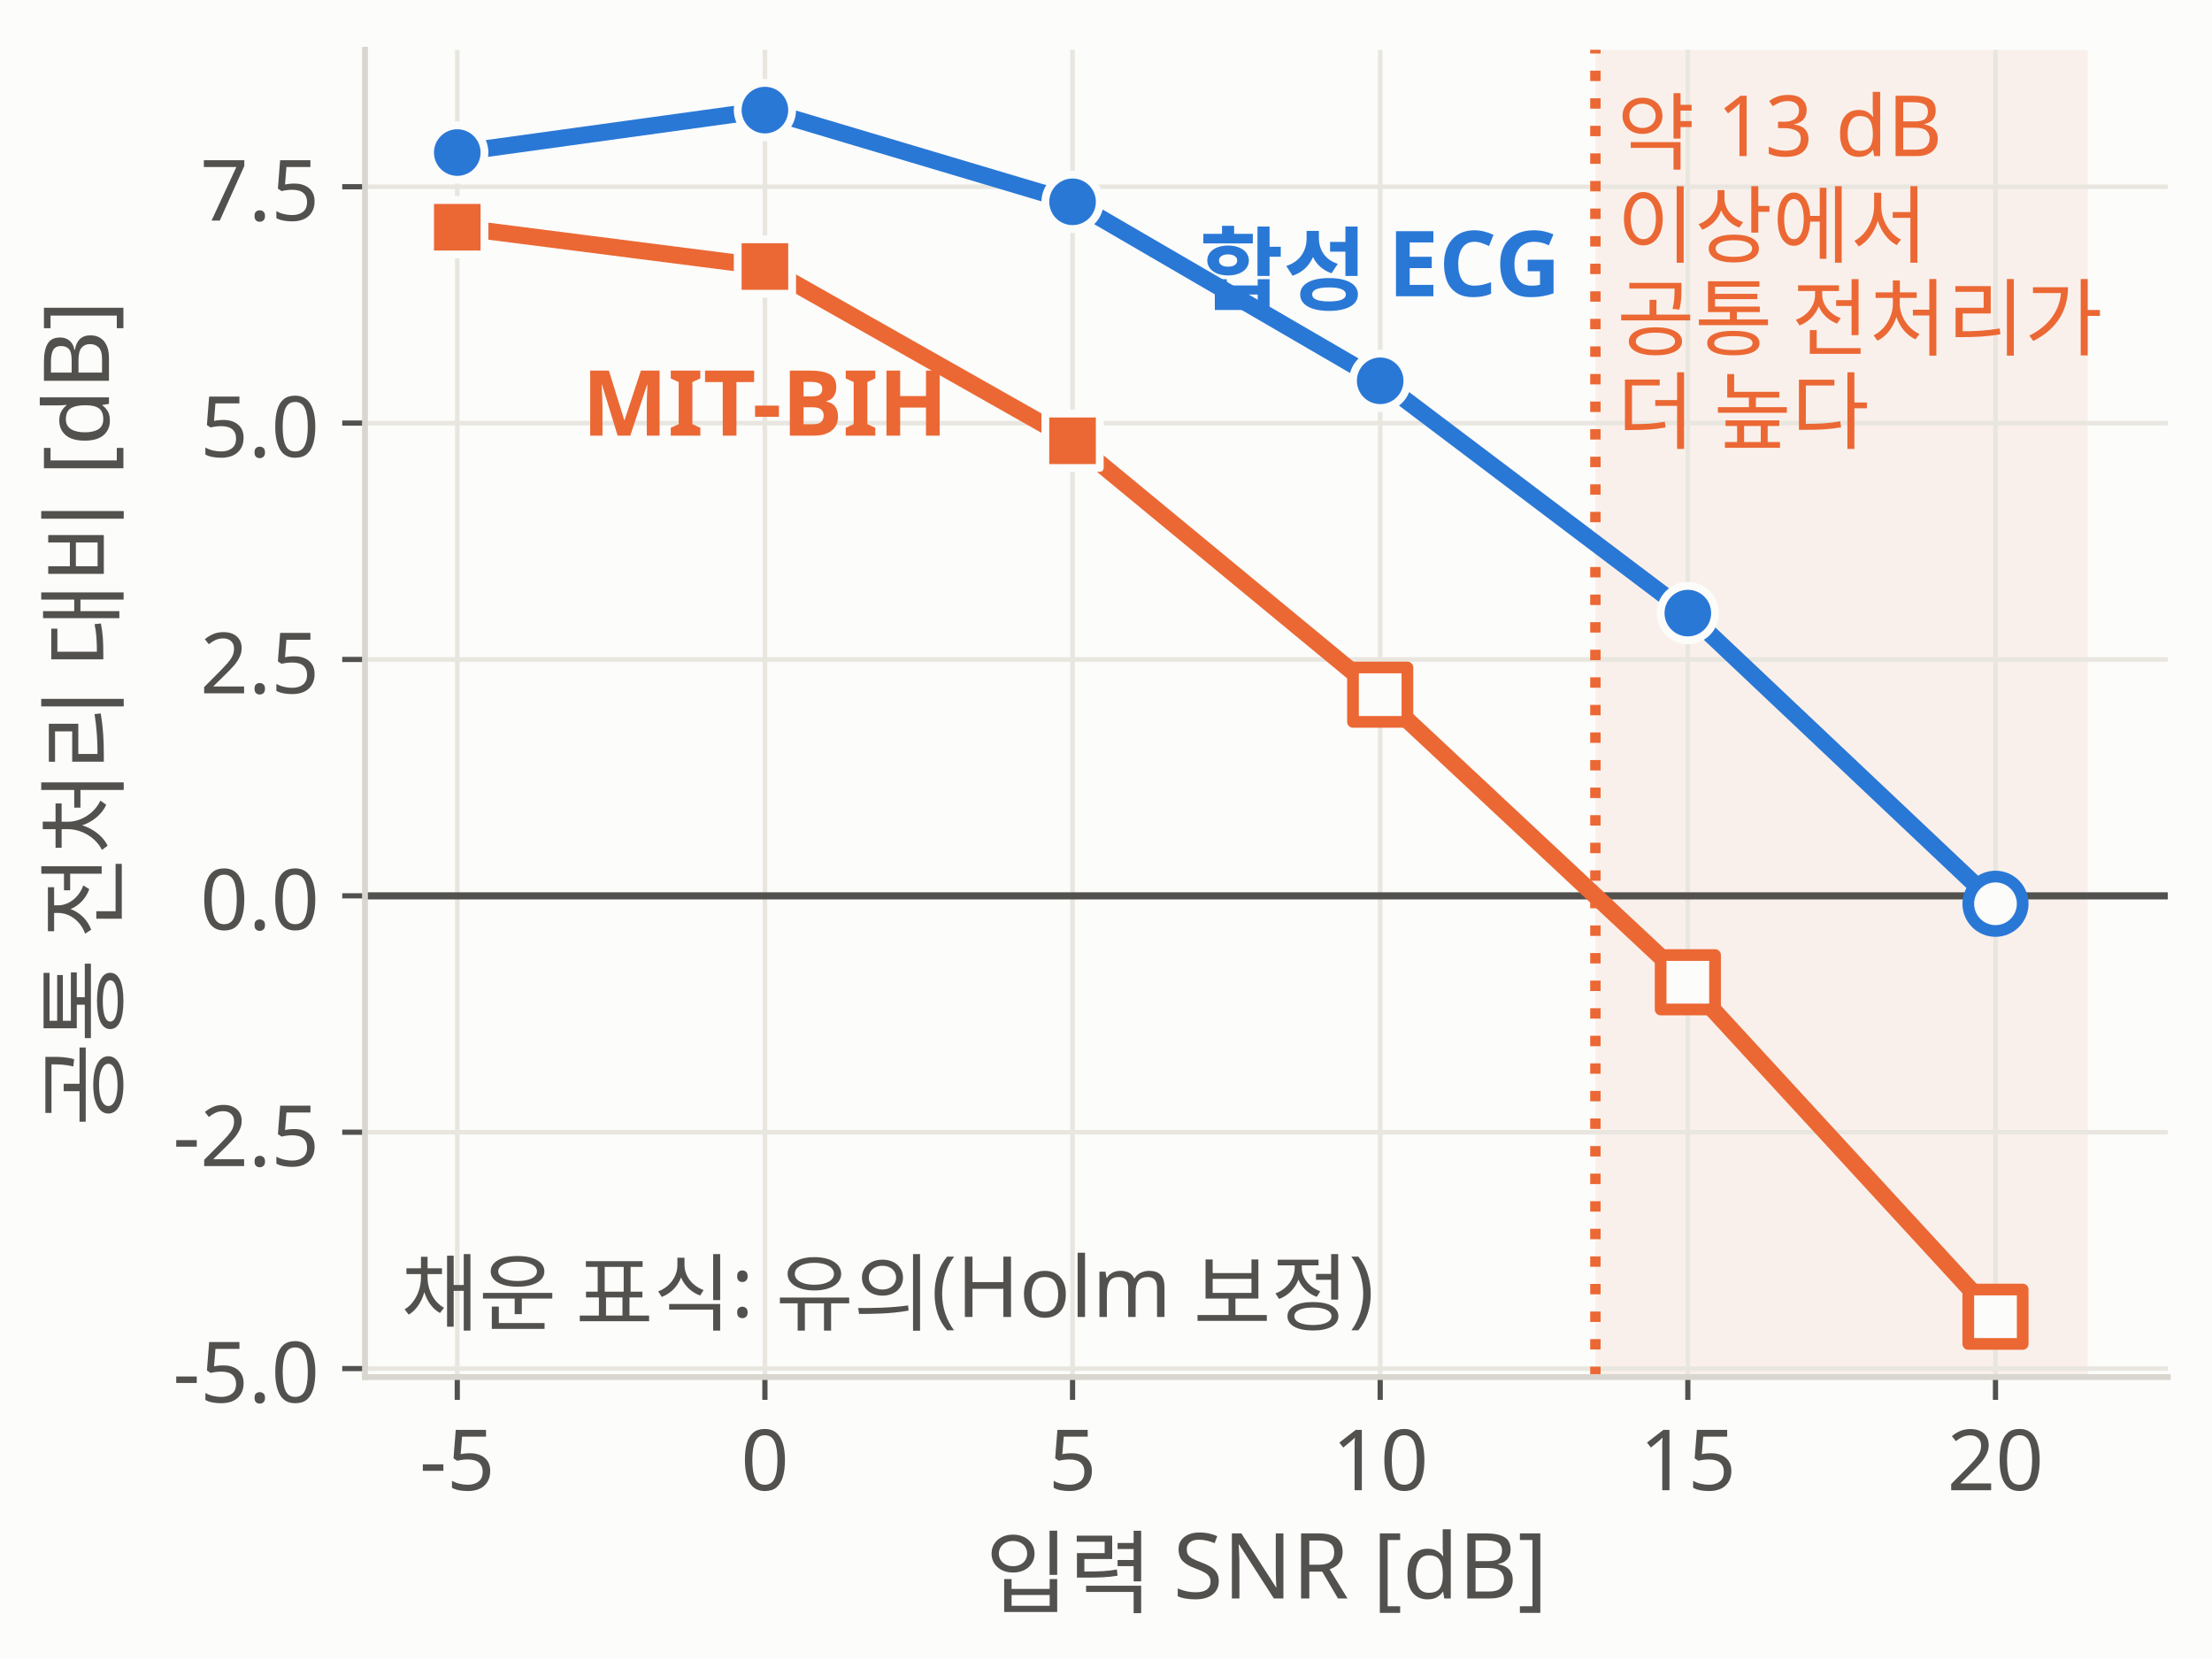
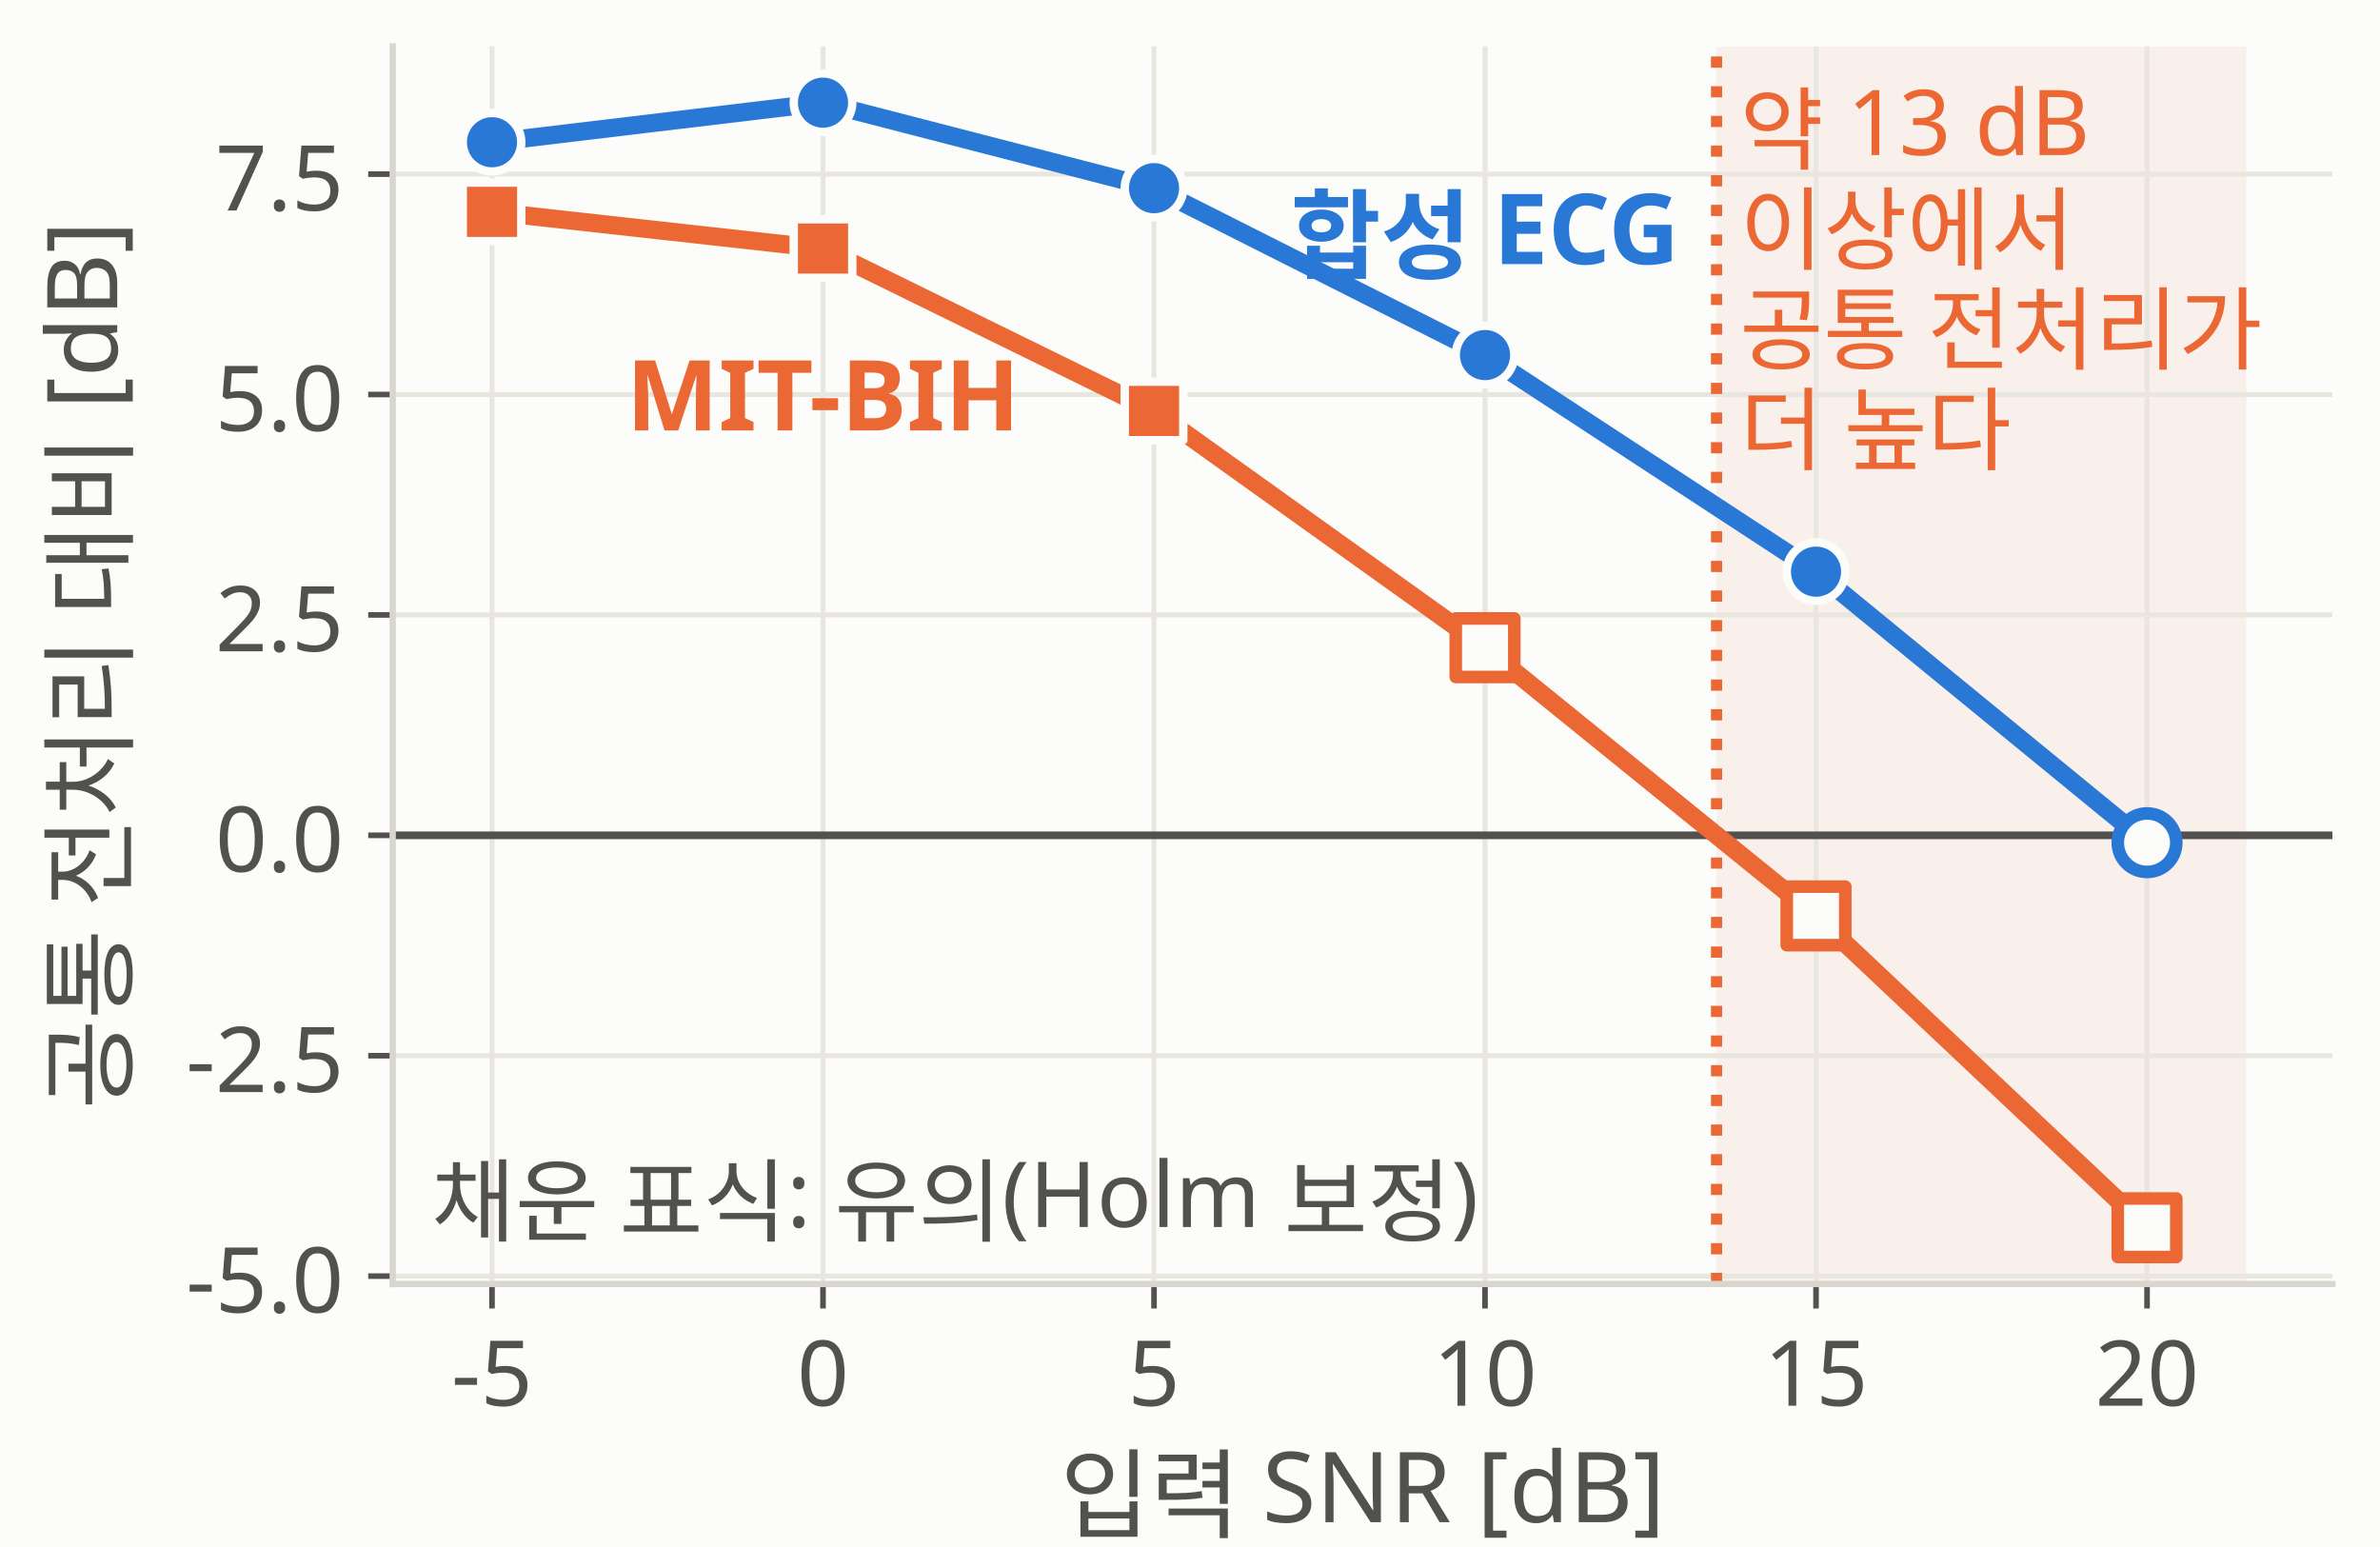
- <svg xmlns="http://www.w3.org/2000/svg" xmlns:xlink="http://www.w3.org/1999/xlink" width="340.157pt" height="255.118pt" viewBox="0 0 340.157 255.118" version="1.1">
+ <svg xmlns="http://www.w3.org/2000/svg" xmlns:xlink="http://www.w3.org/1999/xlink" width="340.157pt" height="221.102pt" viewBox="0 0 340.157 221.102" version="1.1">
  <defs>
    <style type="text/css">*{stroke-linejoin: round; stroke-linecap: butt}</style>
  </defs>
  <g id="figure_1">
    <g id="patch_1">
-       <path d="M 0 255.118  L 340.157 255.118  L 340.157 0  L 0 0  z " style="fill: #fcfcfb" />
+       <path d="M 0 221.102  L 340.157 221.102  L 340.157 0  L 0 0  z " style="fill: #fcfcfb" />
    </g>
    <g id="axes_1">
      <g id="patch_2">
-         <path d="M 56.126 211.748  L 333.354 211.748  L 333.354 7.654  L 56.126 7.654  z " style="fill: #fcfcfb" />
+         <path d="M 56.126 183.515  L 333.354 183.515  L 333.354 6.633  L 56.126 6.633  z " style="fill: #fcfcfb" />
      </g>
      <g id="patch_3">
-         <path d="M 245.336 211.748  L 321.054 211.748  L 321.054 7.654  L 245.336 7.654  z " clip-path="url(#p5c0fa290e2)" style="fill: #eb6834; opacity: 0.08" />
+         <path d="M 245.336 183.515  L 321.054 183.515  L 321.054 6.633  L 245.336 6.633  z " clip-path="url(#p0189adcea8)" style="fill: #eb6834; opacity: 0.08" />
      </g>
      <g id="matplotlib.axis_1">
        <g id="xtick_1">
          <g id="line2d_1">
-             <path d="M 70.319 211.748  L 70.319 7.654  " clip-path="url(#p5c0fa290e2)" style="fill: none; stroke: #e8e6df; stroke-width: 0.7; stroke-linecap: square" />
+             <path d="M 70.319 183.515  L 70.319 6.633  " clip-path="url(#p0189adcea8)" style="fill: none; stroke: #e8e6df; stroke-width: 0.7; stroke-linecap: square" />
          </g>
          <g id="line2d_2">
            <defs>
-               <path id="m8d521f0cb5" d="M 0 0  L 0 3.5  " style="stroke: #52514e; stroke-width: 0.8" />
+               <path id="m7ef6164deb" d="M 0 0  L 0 3.5  " style="stroke: #52514e; stroke-width: 0.8" />
            </defs>
            <g>
-               <use xlink:href="#m8d521f0cb5" x="70.319" y="211.748" style="fill: #52514e; stroke: #52514e; stroke-width: 0.8" />
+               <use xlink:href="#m7ef6164deb" x="70.319" y="183.515" style="fill: #52514e; stroke: #52514e; stroke-width: 0.8" />
            </g>
          </g>
          <g id="text_1">
-             <text style="font-size: 13px; font-family: 'Malgun Gothic', 'NanumGothic'; text-anchor: middle; fill: #52514e" x="70.319" y="229.148" transform="rotate(-0 70.31856 229.148)">-5</text>
+             <text style="font-size: 13px; font-family: 'Malgun Gothic', 'NanumGothic'; text-anchor: middle; fill: #52514e" x="70.319" y="200.915" transform="rotate(-0 70.31856 200.915)">-5</text>
          </g>
        </g>
        <g id="xtick_2">
          <g id="line2d_3">
-             <path d="M 117.627 211.748  L 117.627 7.654  " clip-path="url(#p5c0fa290e2)" style="fill: none; stroke: #e8e6df; stroke-width: 0.7; stroke-linecap: square" />
+             <path d="M 117.627 183.515  L 117.627 6.633  " clip-path="url(#p0189adcea8)" style="fill: none; stroke: #e8e6df; stroke-width: 0.7; stroke-linecap: square" />
          </g>
          <g id="line2d_4">
            <g>
-               <use xlink:href="#m8d521f0cb5" x="117.627" y="211.748" style="fill: #52514e; stroke: #52514e; stroke-width: 0.8" />
+               <use xlink:href="#m7ef6164deb" x="117.627" y="183.515" style="fill: #52514e; stroke: #52514e; stroke-width: 0.8" />
            </g>
          </g>
          <g id="text_2">
-             <text style="font-size: 13px; font-family: 'Malgun Gothic', 'NanumGothic'; text-anchor: middle; fill: #52514e" x="117.627" y="229.148" transform="rotate(-0 117.6272 229.148)">0</text>
+             <text style="font-size: 13px; font-family: 'Malgun Gothic', 'NanumGothic'; text-anchor: middle; fill: #52514e" x="117.627" y="200.915" transform="rotate(-0 117.6272 200.915)">0</text>
          </g>
        </g>
        <g id="xtick_3">
          <g id="line2d_5">
-             <path d="M 164.936 211.748  L 164.936 7.654  " clip-path="url(#p5c0fa290e2)" style="fill: none; stroke: #e8e6df; stroke-width: 0.7; stroke-linecap: square" />
+             <path d="M 164.936 183.515  L 164.936 6.633  " clip-path="url(#p0189adcea8)" style="fill: none; stroke: #e8e6df; stroke-width: 0.7; stroke-linecap: square" />
          </g>
          <g id="line2d_6">
            <g>
-               <use xlink:href="#m8d521f0cb5" x="164.936" y="211.748" style="fill: #52514e; stroke: #52514e; stroke-width: 0.8" />
+               <use xlink:href="#m7ef6164deb" x="164.936" y="183.515" style="fill: #52514e; stroke: #52514e; stroke-width: 0.8" />
            </g>
          </g>
          <g id="text_3">
-             <text style="font-size: 13px; font-family: 'Malgun Gothic', 'NanumGothic'; text-anchor: middle; fill: #52514e" x="164.936" y="229.148" transform="rotate(-0 164.9357 229.148)">5</text>
+             <text style="font-size: 13px; font-family: 'Malgun Gothic', 'NanumGothic'; text-anchor: middle; fill: #52514e" x="164.936" y="200.915" transform="rotate(-0 164.9357 200.915)">5</text>
          </g>
        </g>
        <g id="xtick_4">
          <g id="line2d_7">
-             <path d="M 212.244 211.748  L 212.244 7.654  " clip-path="url(#p5c0fa290e2)" style="fill: none; stroke: #e8e6df; stroke-width: 0.7; stroke-linecap: square" />
+             <path d="M 212.244 183.515  L 212.244 6.633  " clip-path="url(#p0189adcea8)" style="fill: none; stroke: #e8e6df; stroke-width: 0.7; stroke-linecap: square" />
          </g>
          <g id="line2d_8">
            <g>
-               <use xlink:href="#m8d521f0cb5" x="212.244" y="211.748" style="fill: #52514e; stroke: #52514e; stroke-width: 0.8" />
+               <use xlink:href="#m7ef6164deb" x="212.244" y="183.515" style="fill: #52514e; stroke: #52514e; stroke-width: 0.8" />
            </g>
          </g>
          <g id="text_4">
-             <text style="font-size: 13px; font-family: 'Malgun Gothic', 'NanumGothic'; text-anchor: middle; fill: #52514e" x="212.244" y="229.148" transform="rotate(-0 212.2443 229.148)">10</text>
+             <text style="font-size: 13px; font-family: 'Malgun Gothic', 'NanumGothic'; text-anchor: middle; fill: #52514e" x="212.244" y="200.915" transform="rotate(-0 212.2443 200.915)">10</text>
          </g>
        </g>
        <g id="xtick_5">
          <g id="line2d_9">
-             <path d="M 259.553 211.748  L 259.553 7.654  " clip-path="url(#p5c0fa290e2)" style="fill: none; stroke: #e8e6df; stroke-width: 0.7; stroke-linecap: square" />
+             <path d="M 259.553 183.515  L 259.553 6.633  " clip-path="url(#p0189adcea8)" style="fill: none; stroke: #e8e6df; stroke-width: 0.7; stroke-linecap: square" />
          </g>
          <g id="line2d_10">
            <g>
-               <use xlink:href="#m8d521f0cb5" x="259.553" y="211.748" style="fill: #52514e; stroke: #52514e; stroke-width: 0.8" />
+               <use xlink:href="#m7ef6164deb" x="259.553" y="183.515" style="fill: #52514e; stroke: #52514e; stroke-width: 0.8" />
            </g>
          </g>
          <g id="text_5">
-             <text style="font-size: 13px; font-family: 'Malgun Gothic', 'NanumGothic'; text-anchor: middle; fill: #52514e" x="259.553" y="229.148" transform="rotate(-0 259.5529 229.148)">15</text>
+             <text style="font-size: 13px; font-family: 'Malgun Gothic', 'NanumGothic'; text-anchor: middle; fill: #52514e" x="259.553" y="200.915" transform="rotate(-0 259.5529 200.915)">15</text>
          </g>
        </g>
        <g id="xtick_6">
          <g id="line2d_11">
-             <path d="M 306.862 211.748  L 306.862 7.654  " clip-path="url(#p5c0fa290e2)" style="fill: none; stroke: #e8e6df; stroke-width: 0.7; stroke-linecap: square" />
+             <path d="M 306.862 183.515  L 306.862 6.633  " clip-path="url(#p0189adcea8)" style="fill: none; stroke: #e8e6df; stroke-width: 0.7; stroke-linecap: square" />
          </g>
          <g id="line2d_12">
            <g>
-               <use xlink:href="#m8d521f0cb5" x="306.862" y="211.748" style="fill: #52514e; stroke: #52514e; stroke-width: 0.8" />
+               <use xlink:href="#m7ef6164deb" x="306.862" y="183.515" style="fill: #52514e; stroke: #52514e; stroke-width: 0.8" />
            </g>
          </g>
          <g id="text_6">
-             <text style="font-size: 13px; font-family: 'Malgun Gothic', 'NanumGothic'; text-anchor: middle; fill: #52514e" x="306.862" y="229.148" transform="rotate(-0 306.8615 229.148)">20</text>
+             <text style="font-size: 13px; font-family: 'Malgun Gothic', 'NanumGothic'; text-anchor: middle; fill: #52514e" x="306.862" y="200.915" transform="rotate(-0 306.8615 200.915)">20</text>
          </g>
        </g>
        <g id="text_7">
-           <text style="font-size: 14px; font-family: 'Malgun Gothic', 'NanumGothic'; text-anchor: middle; fill: #52514e" x="194.74" y="246.948" transform="rotate(-0 194.7402 246.948)">입력 SNR [dB]</text>
+           <text style="font-size: 14px; font-family: 'Malgun Gothic', 'NanumGothic'; text-anchor: middle; fill: #52514e" x="194.74" y="218.715" transform="rotate(-0 194.7402 218.715)">입력 SNR [dB]</text>
        </g>
      </g>
      <g id="matplotlib.axis_2">
        <g id="ytick_1">
          <g id="line2d_13">
-             <path d="M 56.126 210.445  L 333.354 210.445  " clip-path="url(#p5c0fa290e2)" style="fill: none; stroke: #e8e6df; stroke-width: 0.7; stroke-linecap: square" />
+             <path d="M 56.126 182.386  L 333.354 182.386  " clip-path="url(#p0189adcea8)" style="fill: none; stroke: #e8e6df; stroke-width: 0.7; stroke-linecap: square" />
          </g>
          <g id="line2d_14">
            <defs>
-               <path id="m245995cdc2" d="M 0 0  L -3.5 0  " style="stroke: #52514e; stroke-width: 0.8" />
+               <path id="mdcb3886cb7" d="M 0 0  L -3.5 0  " style="stroke: #52514e; stroke-width: 0.8" />
            </defs>
            <g>
-               <use xlink:href="#m245995cdc2" x="56.126" y="210.445" style="fill: #52514e; stroke: #52514e; stroke-width: 0.8" />
+               <use xlink:href="#mdcb3886cb7" x="56.126" y="182.386" style="fill: #52514e; stroke: #52514e; stroke-width: 0.8" />
            </g>
          </g>
          <g id="text_8">
-             <text style="font-size: 13px; font-family: 'Malgun Gothic', 'NanumGothic'; text-anchor: end; fill: #52514e" x="49.126" y="215.645" transform="rotate(-0 49.12598 215.6448)">-5.0</text>
+             <text style="font-size: 13px; font-family: 'Malgun Gothic', 'NanumGothic'; text-anchor: end; fill: #52514e" x="49.126" y="187.586" transform="rotate(-0 49.12598 187.5855)">-5.0</text>
          </g>
        </g>
        <g id="ytick_2">
          <g id="line2d_15">
-             <path d="M 56.126 174.098  L 333.354 174.098  " clip-path="url(#p5c0fa290e2)" style="fill: none; stroke: #e8e6df; stroke-width: 0.7; stroke-linecap: square" />
+             <path d="M 56.126 150.885  L 333.354 150.885  " clip-path="url(#p0189adcea8)" style="fill: none; stroke: #e8e6df; stroke-width: 0.7; stroke-linecap: square" />
          </g>
          <g id="line2d_16">
            <g>
-               <use xlink:href="#m245995cdc2" x="56.126" y="174.098" style="fill: #52514e; stroke: #52514e; stroke-width: 0.8" />
+               <use xlink:href="#mdcb3886cb7" x="56.126" y="150.885" style="fill: #52514e; stroke: #52514e; stroke-width: 0.8" />
            </g>
          </g>
          <g id="text_9">
-             <text style="font-size: 13px; font-family: 'Malgun Gothic', 'NanumGothic'; text-anchor: end; fill: #52514e" x="49.126" y="179.298" transform="rotate(-0 49.12598 179.2984)">-2.5</text>
+             <text style="font-size: 13px; font-family: 'Malgun Gothic', 'NanumGothic'; text-anchor: end; fill: #52514e" x="49.126" y="156.085" transform="rotate(-0 49.12598 156.0853)">-2.5</text>
          </g>
        </g>
        <g id="ytick_3">
          <g id="line2d_17">
-             <path d="M 56.126 137.752  L 333.354 137.752  " clip-path="url(#p5c0fa290e2)" style="fill: none; stroke: #e8e6df; stroke-width: 0.7; stroke-linecap: square" />
+             <path d="M 56.126 119.385  L 333.354 119.385  " clip-path="url(#p0189adcea8)" style="fill: none; stroke: #e8e6df; stroke-width: 0.7; stroke-linecap: square" />
          </g>
          <g id="line2d_18">
            <g>
-               <use xlink:href="#m245995cdc2" x="56.126" y="137.752" style="fill: #52514e; stroke: #52514e; stroke-width: 0.8" />
+               <use xlink:href="#mdcb3886cb7" x="56.126" y="119.385" style="fill: #52514e; stroke: #52514e; stroke-width: 0.8" />
            </g>
          </g>
          <g id="text_10">
-             <text style="font-size: 13px; font-family: 'Malgun Gothic', 'NanumGothic'; text-anchor: end; fill: #52514e" x="49.126" y="142.952" transform="rotate(-0 49.12598 142.9521)">0.0</text>
+             <text style="font-size: 13px; font-family: 'Malgun Gothic', 'NanumGothic'; text-anchor: end; fill: #52514e" x="49.126" y="124.585" transform="rotate(-0 49.12598 124.5851)">0.0</text>
          </g>
        </g>
        <g id="ytick_4">
          <g id="line2d_19">
-             <path d="M 56.126 101.406  L 333.354 101.406  " clip-path="url(#p5c0fa290e2)" style="fill: none; stroke: #e8e6df; stroke-width: 0.7; stroke-linecap: square" />
+             <path d="M 56.126 87.885  L 333.354 87.885  " clip-path="url(#p0189adcea8)" style="fill: none; stroke: #e8e6df; stroke-width: 0.7; stroke-linecap: square" />
          </g>
          <g id="line2d_20">
            <g>
-               <use xlink:href="#m245995cdc2" x="56.126" y="101.406" style="fill: #52514e; stroke: #52514e; stroke-width: 0.8" />
+               <use xlink:href="#mdcb3886cb7" x="56.126" y="87.885" style="fill: #52514e; stroke: #52514e; stroke-width: 0.8" />
            </g>
          </g>
          <g id="text_11">
-             <text style="font-size: 13px; font-family: 'Malgun Gothic', 'NanumGothic'; text-anchor: end; fill: #52514e" x="49.126" y="106.606" transform="rotate(-0 49.12598 106.6057)">2.5</text>
+             <text style="font-size: 13px; font-family: 'Malgun Gothic', 'NanumGothic'; text-anchor: end; fill: #52514e" x="49.126" y="93.085" transform="rotate(-0 49.12598 93.08495)">2.5</text>
          </g>
        </g>
        <g id="ytick_5">
          <g id="line2d_21">
-             <path d="M 56.126 65.059  L 333.354 65.059  " clip-path="url(#p5c0fa290e2)" style="fill: none; stroke: #e8e6df; stroke-width: 0.7; stroke-linecap: square" />
+             <path d="M 56.126 56.385  L 333.354 56.385  " clip-path="url(#p0189adcea8)" style="fill: none; stroke: #e8e6df; stroke-width: 0.7; stroke-linecap: square" />
          </g>
          <g id="line2d_22">
            <g>
-               <use xlink:href="#m245995cdc2" x="56.126" y="65.059" style="fill: #52514e; stroke: #52514e; stroke-width: 0.8" />
+               <use xlink:href="#mdcb3886cb7" x="56.126" y="56.385" style="fill: #52514e; stroke: #52514e; stroke-width: 0.8" />
            </g>
          </g>
          <g id="text_12">
-             <text style="font-size: 13px; font-family: 'Malgun Gothic', 'NanumGothic'; text-anchor: end; fill: #52514e" x="49.126" y="70.259" transform="rotate(-0 49.12598 70.25935)">5.0</text>
+             <text style="font-size: 13px; font-family: 'Malgun Gothic', 'NanumGothic'; text-anchor: end; fill: #52514e" x="49.126" y="61.585" transform="rotate(-0 49.12598 61.58477)">5.0</text>
          </g>
        </g>
        <g id="ytick_6">
          <g id="line2d_23">
-             <path d="M 56.126 28.713  L 333.354 28.713  " clip-path="url(#p5c0fa290e2)" style="fill: none; stroke: #e8e6df; stroke-width: 0.7; stroke-linecap: square" />
+             <path d="M 56.126 24.885  L 333.354 24.885  " clip-path="url(#p0189adcea8)" style="fill: none; stroke: #e8e6df; stroke-width: 0.7; stroke-linecap: square" />
          </g>
          <g id="line2d_24">
            <g>
-               <use xlink:href="#m245995cdc2" x="56.126" y="28.713" style="fill: #52514e; stroke: #52514e; stroke-width: 0.8" />
+               <use xlink:href="#mdcb3886cb7" x="56.126" y="24.885" style="fill: #52514e; stroke: #52514e; stroke-width: 0.8" />
            </g>
          </g>
          <g id="text_13">
-             <text style="font-size: 13px; font-family: 'Malgun Gothic', 'NanumGothic'; text-anchor: end; fill: #52514e" x="49.126" y="33.913" transform="rotate(-0 49.12598 33.91299)">7.5</text>
+             <text style="font-size: 13px; font-family: 'Malgun Gothic', 'NanumGothic'; text-anchor: end; fill: #52514e" x="49.126" y="30.085" transform="rotate(-0 49.12598 30.08459)">7.5</text>
          </g>
        </g>
        <g id="text_14">
-           <text style="font-size: 14px; font-family: 'Malgun Gothic', 'NanumGothic'; text-anchor: middle; fill: #52514e" x="17.914" y="109.701" transform="rotate(-90 17.91442 109.7008)">공통 전처리 대비 [dB]</text>
+           <text style="font-size: 14px; font-family: 'Malgun Gothic', 'NanumGothic'; text-anchor: middle; fill: #52514e" x="17.914" y="95.074" transform="rotate(-90 17.91442 95.07402)">공통 전처리 대비 [dB]</text>
        </g>
      </g>
      <g id="line2d_25">
-         <path d="M 245.336 211.748  L 245.336 7.654  " clip-path="url(#p5c0fa290e2)" style="fill: none; stroke-dasharray: 1.6,2.64; stroke-dashoffset: 0; stroke: #eb6834; stroke-width: 1.6" />
+         <path d="M 245.336 183.515  L 245.336 6.633  " clip-path="url(#p0189adcea8)" style="fill: none; stroke-dasharray: 1.6,2.64; stroke-dashoffset: 0; stroke: #eb6834; stroke-width: 1.6" />
      </g>
      <g id="line2d_26">
-         <path d="M 56.126 137.752  L 333.354 137.752  " clip-path="url(#p5c0fa290e2)" style="fill: none; stroke: #52514e; stroke-width: 1.1; stroke-linecap: square" />
+         <path d="M 56.126 119.385  L 333.354 119.385  " clip-path="url(#p0189adcea8)" style="fill: none; stroke: #52514e; stroke-width: 1.1; stroke-linecap: square" />
      </g>
      <g id="patch_4">
-         <path d="M 56.126 211.748  L 56.126 7.654  " style="fill: none; stroke: #d8d6cf; stroke-width: 0.9; stroke-linejoin: miter; stroke-linecap: square" />
+         <path d="M 56.126 183.515  L 56.126 6.633  " style="fill: none; stroke: #d8d6cf; stroke-width: 0.9; stroke-linejoin: miter; stroke-linecap: square" />
      </g>
      <g id="patch_5">
-         <path d="M 56.126 211.748  L 333.354 211.748  " style="fill: none; stroke: #d8d6cf; stroke-width: 0.9; stroke-linejoin: miter; stroke-linecap: square" />
+         <path d="M 56.126 183.515  L 333.354 183.515  " style="fill: none; stroke: #d8d6cf; stroke-width: 0.9; stroke-linejoin: miter; stroke-linecap: square" />
      </g>
      <g id="line2d_27">
-         <path d="M 70.319 23.459  L 117.627 16.931  L 164.936 31.032  L 212.244 58.555  L 259.553 94.273  L 306.862 138.97  " clip-path="url(#p5c0fa290e2)" style="fill: none; stroke: #2a78d6; stroke-width: 2.6; stroke-linecap: square" />
+         <path d="M 70.319 20.331  L 117.627 14.673  L 164.936 26.894  L 212.244 50.748  L 259.553 81.703  L 306.862 120.44  " clip-path="url(#p0189adcea8)" style="fill: none; stroke: #2a78d6; stroke-width: 2.6; stroke-linecap: square" />
      </g>
      <g id="text_15">
-         <text style="font-weight: 700; font-size: 14px; font-family: 'Malgun Gothic', 'NanumGothic'; text-anchor: middle; fill: #2a78d6" x="212.244" y="46.555" transform="rotate(-0 212.2443 46.55498)">합성 ECG</text>
+         <text style="font-weight: 700; font-size: 14px; font-family: 'Malgun Gothic', 'NanumGothic'; text-anchor: middle; fill: #2a78d6" x="212.244" y="38.748" transform="rotate(-0 212.2443 38.74765)">합성 ECG</text>
      </g>
      <g id="line2d_28">
-         <path d="M 70.319 34.937  L 117.627 40.984  L 164.936 67.773  L 212.244 106.818  L 259.553 151.042  L 306.862 202.471  " clip-path="url(#p5c0fa290e2)" style="fill: none; stroke: #eb6834; stroke-width: 2.6; stroke-linecap: square" />
+         <path d="M 70.319 30.278  L 117.627 35.52  L 164.936 58.737  L 212.244 92.575  L 259.553 130.903  L 306.862 175.475  " clip-path="url(#p0189adcea8)" style="fill: none; stroke: #eb6834; stroke-width: 2.6; stroke-linecap: square" />
      </g>
      <g id="text_16">
-         <text style="font-weight: 700; font-size: 14px; font-family: 'Malgun Gothic', 'NanumGothic'; text-anchor: middle; fill: #eb6834" x="117.627" y="66.984" transform="rotate(-0 117.6272 66.98421)">MIT-BIH</text>
+         <text style="font-weight: 700; font-size: 14px; font-family: 'Malgun Gothic', 'NanumGothic'; text-anchor: middle; fill: #eb6834" x="117.627" y="61.52" transform="rotate(-0 117.6272 61.51965)">MIT-BIH</text>
      </g>
      <g id="text_17">
-         <text style="font-size: 13px; font-family: 'Malgun Gothic', 'NanumGothic'; fill: #eb6834" transform="translate(248.6478 25.07317)">약 13 dB</text>
-         <text style="font-size: 13px; font-family: 'Malgun Gothic', 'NanumGothic'; fill: #eb6834" transform="translate(248.6478 39.37318)">이상에서</text>
-         <text style="font-size: 13px; font-family: 'Malgun Gothic', 'NanumGothic'; fill: #eb6834" transform="translate(248.6478 53.65388)">공통 전처리가</text>
-         <text style="font-size: 13px; font-family: 'Malgun Gothic', 'NanumGothic'; fill: #eb6834" transform="translate(248.6478 67.99958)">더 높다</text>
+         <text style="font-size: 13px; font-family: 'Malgun Gothic', 'NanumGothic'; fill: #eb6834" transform="translate(248.6478 23.23632)">약 13 dB</text>
+         <text style="font-size: 13px; font-family: 'Malgun Gothic', 'NanumGothic'; fill: #eb6834" transform="translate(248.6478 37.53632)">이상에서</text>
+         <text style="font-size: 13px; font-family: 'Malgun Gothic', 'NanumGothic'; fill: #eb6834" transform="translate(248.6478 51.81703)">공통 전처리가</text>
+         <text style="font-size: 13px; font-family: 'Malgun Gothic', 'NanumGothic'; fill: #eb6834" transform="translate(248.6478 66.16273)">더 높다</text>
      </g>
      <g id="text_18">
-         <text style="font-size: 13px; font-family: 'Malgun Gothic', 'NanumGothic'; text-anchor: start; fill: #52514e" x="61.671" y="203.584" transform="rotate(-0 61.67055 203.5843)">채운 표식: 유의(Holm 보정)</text>
+         <text style="font-size: 13px; font-family: 'Malgun Gothic', 'NanumGothic'; text-anchor: start; fill: #52514e" x="61.671" y="176.44" transform="rotate(-0 61.67055 176.4397)">채운 표식: 유의(Holm 보정)</text>
      </g>
      <g id="PathCollection_1">
        <defs>
-           <path id="m17d0590958" d="M 0 4.183  C 1.109 4.183 2.174 3.743 2.958 2.958  C 3.743 2.174 4.183 1.109 4.183 0  C 4.183 -1.109 3.743 -2.174 2.958 -2.958  C 2.174 -3.743 1.109 -4.183 0 -4.183  C -1.109 -4.183 -2.174 -3.743 -2.958 -2.958  C -3.743 -2.174 -4.183 -1.109 -4.183 0  C -4.183 1.109 -3.743 2.174 -2.958 2.958  C -2.174 3.743 -1.109 4.183 0 4.183  z " style="stroke: #fcfcfb; stroke-width: 1.2" />
-         </defs>
-         <g clip-path="url(#p5c0fa290e2)">
-           <use xlink:href="#m17d0590958" x="70.319" y="23.459" style="fill: #2a78d6; stroke: #fcfcfb; stroke-width: 1.2" />
-           <use xlink:href="#m17d0590958" x="117.627" y="16.931" style="fill: #2a78d6; stroke: #fcfcfb; stroke-width: 1.2" />
-           <use xlink:href="#m17d0590958" x="164.936" y="31.032" style="fill: #2a78d6; stroke: #fcfcfb; stroke-width: 1.2" />
-           <use xlink:href="#m17d0590958" x="212.244" y="58.555" style="fill: #2a78d6; stroke: #fcfcfb; stroke-width: 1.2" />
-           <use xlink:href="#m17d0590958" x="259.553" y="94.273" style="fill: #2a78d6; stroke: #fcfcfb; stroke-width: 1.2" />
+           <path id="m7482bfeadf" d="M 0 4.183  C 1.109 4.183 2.174 3.743 2.958 2.958  C 3.743 2.174 4.183 1.109 4.183 0  C 4.183 -1.109 3.743 -2.174 2.958 -2.958  C 2.174 -3.743 1.109 -4.183 0 -4.183  C -1.109 -4.183 -2.174 -3.743 -2.958 -2.958  C -3.743 -2.174 -4.183 -1.109 -4.183 0  C -4.183 1.109 -3.743 2.174 -2.958 2.958  C -2.174 3.743 -1.109 4.183 0 4.183  z " style="stroke: #fcfcfb; stroke-width: 1.2" />
+         </defs>
+         <g clip-path="url(#p0189adcea8)">
+           <use xlink:href="#m7482bfeadf" x="70.319" y="20.331" style="fill: #2a78d6; stroke: #fcfcfb; stroke-width: 1.2" />
+           <use xlink:href="#m7482bfeadf" x="117.627" y="14.673" style="fill: #2a78d6; stroke: #fcfcfb; stroke-width: 1.2" />
+           <use xlink:href="#m7482bfeadf" x="164.936" y="26.894" style="fill: #2a78d6; stroke: #fcfcfb; stroke-width: 1.2" />
+           <use xlink:href="#m7482bfeadf" x="212.244" y="50.748" style="fill: #2a78d6; stroke: #fcfcfb; stroke-width: 1.2" />
+           <use xlink:href="#m7482bfeadf" x="259.553" y="81.703" style="fill: #2a78d6; stroke: #fcfcfb; stroke-width: 1.2" />
        </g>
      </g>
      <g id="PathCollection_2">
        <defs>
-           <path id="maaa18f0c68" d="M 0 4.183  C 1.109 4.183 2.174 3.743 2.958 2.958  C 3.743 2.174 4.183 1.109 4.183 0  C 4.183 -1.109 3.743 -2.174 2.958 -2.958  C 2.174 -3.743 1.109 -4.183 0 -4.183  C -1.109 -4.183 -2.174 -3.743 -2.958 -2.958  C -3.743 -2.174 -4.183 -1.109 -4.183 0  C -4.183 1.109 -3.743 2.174 -2.958 2.958  C -2.174 3.743 -1.109 4.183 0 4.183  z " style="stroke: #2a78d6; stroke-width: 1.8" />
-         </defs>
-         <g clip-path="url(#p5c0fa290e2)">
-           <use xlink:href="#maaa18f0c68" x="306.862" y="138.97" style="fill: #fcfcfb; stroke: #2a78d6; stroke-width: 1.8" />
+           <path id="m913c690363" d="M 0 4.183  C 1.109 4.183 2.174 3.743 2.958 2.958  C 3.743 2.174 4.183 1.109 4.183 0  C 4.183 -1.109 3.743 -2.174 2.958 -2.958  C 2.174 -3.743 1.109 -4.183 0 -4.183  C -1.109 -4.183 -2.174 -3.743 -2.958 -2.958  C -3.743 -2.174 -4.183 -1.109 -4.183 0  C -4.183 1.109 -3.743 2.174 -2.958 2.958  C -2.174 3.743 -1.109 4.183 0 4.183  z " style="stroke: #2a78d6; stroke-width: 1.8" />
+         </defs>
+         <g clip-path="url(#p0189adcea8)">
+           <use xlink:href="#m913c690363" x="306.862" y="120.44" style="fill: #fcfcfb; stroke: #2a78d6; stroke-width: 1.8" />
        </g>
      </g>
      <g id="PathCollection_3">
        <defs>
-           <path id="m9de6ea4ee5" d="M -4.183 4.183  L 4.183 4.183  L 4.183 -4.183  L -4.183 -4.183  z " style="stroke: #fcfcfb; stroke-width: 1.2" />
-         </defs>
-         <g clip-path="url(#p5c0fa290e2)">
-           <use xlink:href="#m9de6ea4ee5" x="70.319" y="34.937" style="fill: #eb6834; stroke: #fcfcfb; stroke-width: 1.2" />
-           <use xlink:href="#m9de6ea4ee5" x="117.627" y="40.984" style="fill: #eb6834; stroke: #fcfcfb; stroke-width: 1.2" />
-           <use xlink:href="#m9de6ea4ee5" x="164.936" y="67.773" style="fill: #eb6834; stroke: #fcfcfb; stroke-width: 1.2" />
+           <path id="mc3663970d1" d="M -4.183 4.183  L 4.183 4.183  L 4.183 -4.183  L -4.183 -4.183  z " style="stroke: #fcfcfb; stroke-width: 1.2" />
+         </defs>
+         <g clip-path="url(#p0189adcea8)">
+           <use xlink:href="#mc3663970d1" x="70.319" y="30.278" style="fill: #eb6834; stroke: #fcfcfb; stroke-width: 1.2" />
+           <use xlink:href="#mc3663970d1" x="117.627" y="35.52" style="fill: #eb6834; stroke: #fcfcfb; stroke-width: 1.2" />
+           <use xlink:href="#mc3663970d1" x="164.936" y="58.737" style="fill: #eb6834; stroke: #fcfcfb; stroke-width: 1.2" />
        </g>
      </g>
      <g id="PathCollection_4">
        <defs>
-           <path id="m56a5d0a15a" d="M -4.183 4.183  L 4.183 4.183  L 4.183 -4.183  L -4.183 -4.183  z " style="stroke: #eb6834; stroke-width: 1.8" />
-         </defs>
-         <g clip-path="url(#p5c0fa290e2)">
-           <use xlink:href="#m56a5d0a15a" x="212.244" y="106.818" style="fill: #fcfcfb; stroke: #eb6834; stroke-width: 1.8" />
-           <use xlink:href="#m56a5d0a15a" x="259.553" y="151.042" style="fill: #fcfcfb; stroke: #eb6834; stroke-width: 1.8" />
-           <use xlink:href="#m56a5d0a15a" x="306.862" y="202.471" style="fill: #fcfcfb; stroke: #eb6834; stroke-width: 1.8" />
+           <path id="m874b7843a0" d="M -4.183 4.183  L 4.183 4.183  L 4.183 -4.183  L -4.183 -4.183  z " style="stroke: #eb6834; stroke-width: 1.8" />
+         </defs>
+         <g clip-path="url(#p0189adcea8)">
+           <use xlink:href="#m874b7843a0" x="212.244" y="92.575" style="fill: #fcfcfb; stroke: #eb6834; stroke-width: 1.8" />
+           <use xlink:href="#m874b7843a0" x="259.553" y="130.903" style="fill: #fcfcfb; stroke: #eb6834; stroke-width: 1.8" />
+           <use xlink:href="#m874b7843a0" x="306.862" y="175.475" style="fill: #fcfcfb; stroke: #eb6834; stroke-width: 1.8" />
        </g>
      </g>
    </g>
  </g>
  <defs>
-     <clipPath id="p5c0fa290e2">
-       <rect x="56.126" y="7.654" width="277.228" height="204.094" />
+     <clipPath id="p0189adcea8">
+       <rect x="56.126" y="6.633" width="277.228" height="176.882" />
    </clipPath>
  </defs>
</svg>
